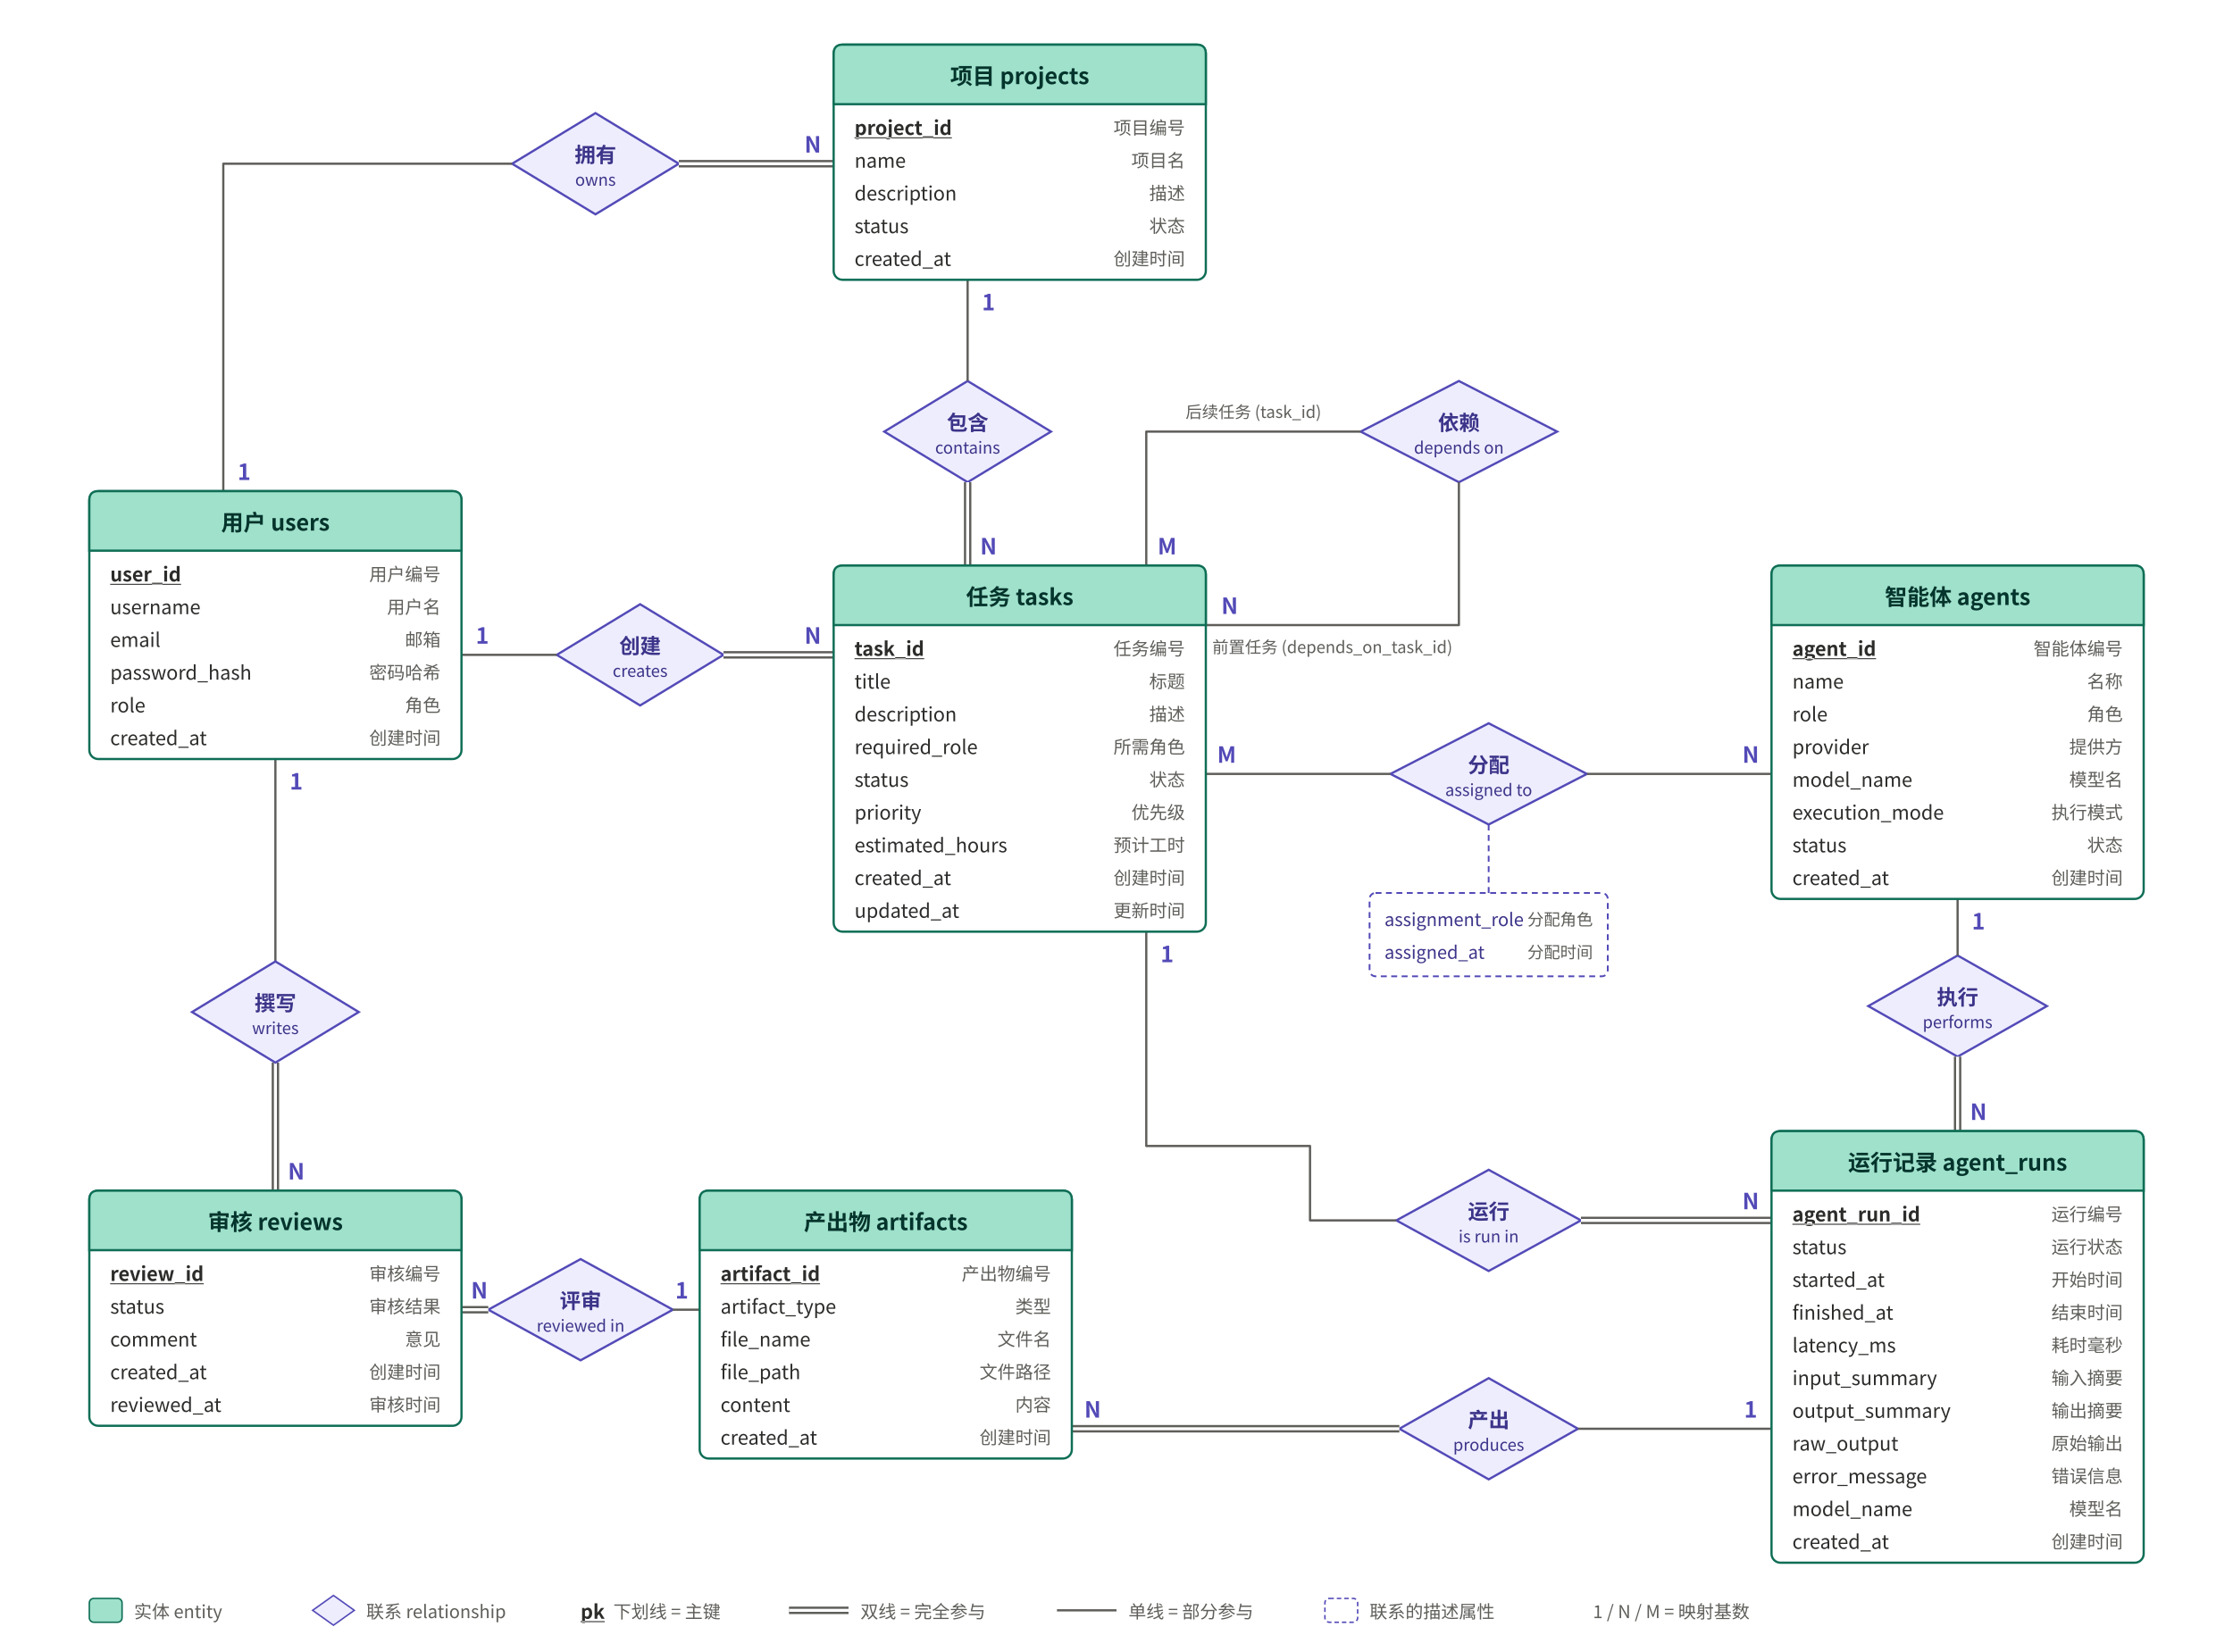
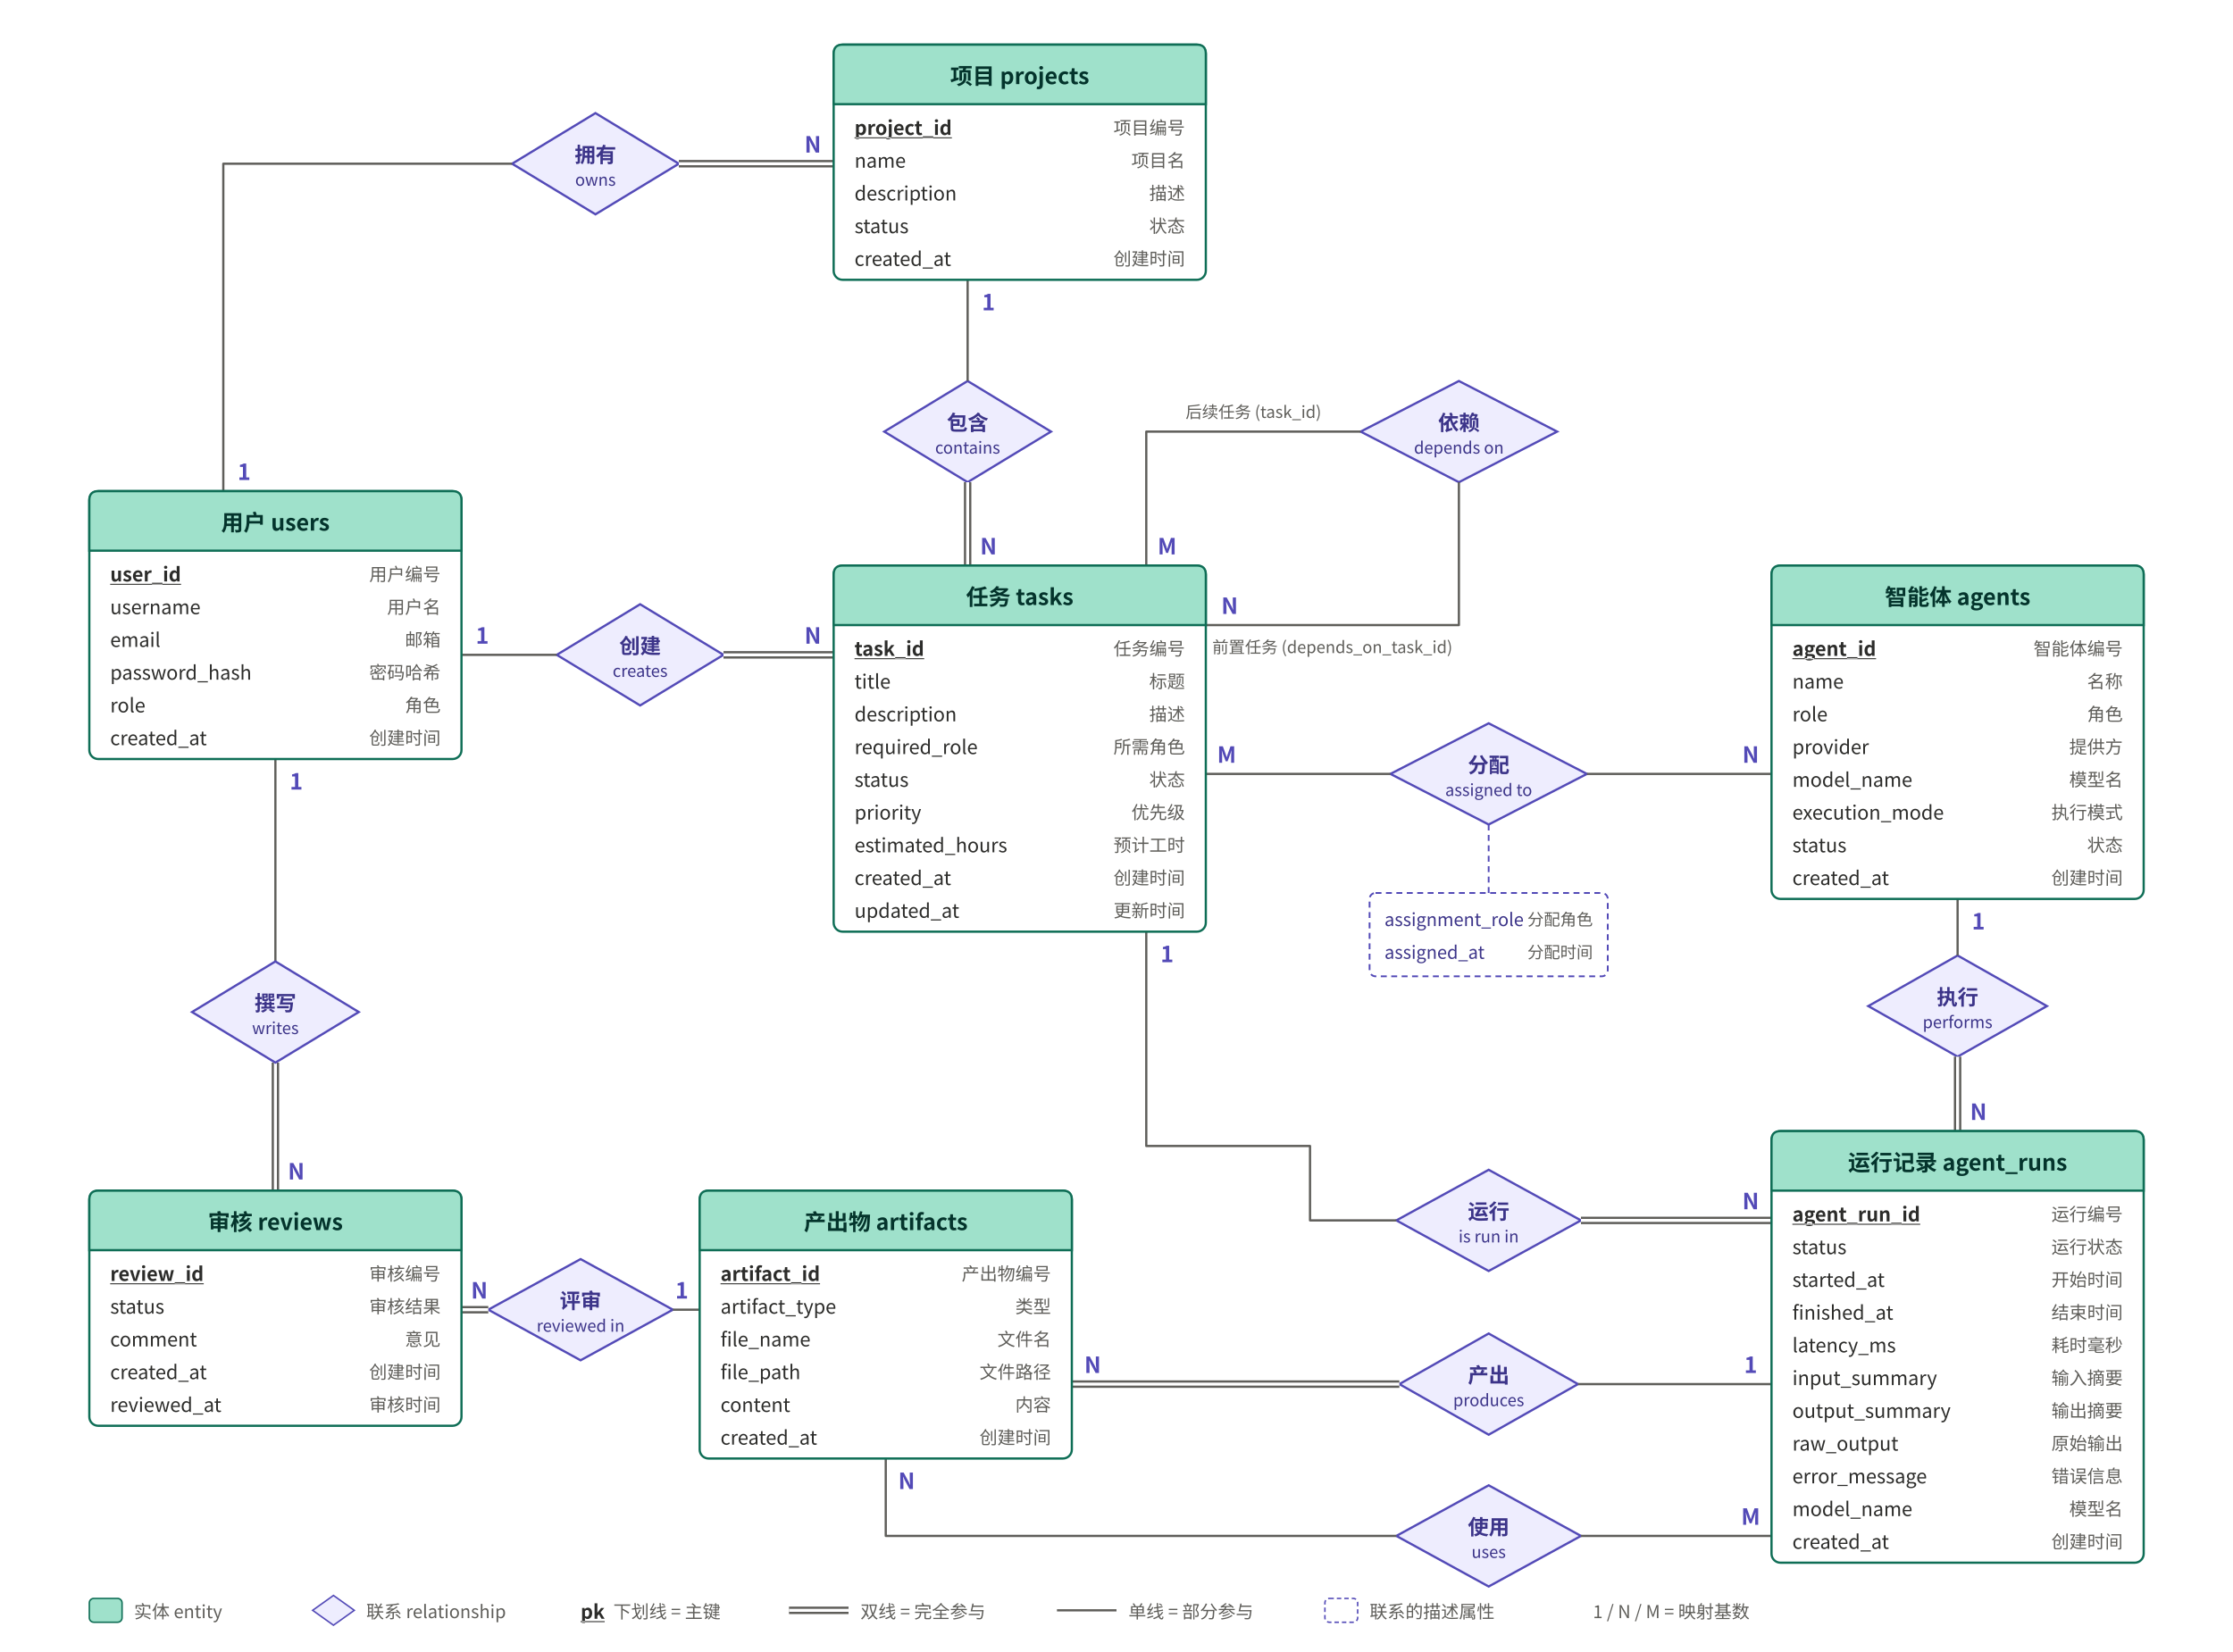
<svg xmlns="http://www.w3.org/2000/svg" width="1500" height="1110" viewBox="0 0 1500 1110" font-family="'PingFang SC','Microsoft YaHei','Noto Sans CJK SC','Noto Sans SC',sans-serif">
  <rect width="1500" height="1110" fill="#FFFFFF" />
  <path d="M185 510 L185 646" fill="none" stroke="#5F5E5A" stroke-width="1.5" stroke-linejoin="round" />
  <path d="M185 714 L185 800" fill="none" stroke="#5F5E5A" stroke-width="5" stroke-linejoin="round" />
  <path d="M185 714 L185 800" fill="none" stroke="#FFFFFF" stroke-width="2" stroke-linejoin="round" />
  <text x="199" y="524" font-size="15" fill="#534AB7" text-anchor="middle" font-weight="700" dominant-baseline="central">1</text>
  <text x="199" y="786" font-size="15" fill="#534AB7" text-anchor="middle" font-weight="700" dominant-baseline="central">N</text>
  <polygon points="344,110 400,76 456,110 400,144" fill="#EEEDFE" stroke="#534AB7" stroke-width="1.5" />
  <text x="400" y="103" font-size="14" fill="#3C3489" text-anchor="middle" font-weight="700" dominant-baseline="central">拥有</text>
  <text x="400" y="120" font-size="11" fill="#3C3489" text-anchor="middle" font-weight="400" dominant-baseline="central">owns</text>
  <path d="M150 330 L150 110 L344 110" fill="none" stroke="#5F5E5A" stroke-width="1.5" stroke-linejoin="round" />
  <path d="M456 110 L560 110" fill="none" stroke="#5F5E5A" stroke-width="5" stroke-linejoin="round" />
  <path d="M456 110 L560 110" fill="none" stroke="#FFFFFF" stroke-width="2" stroke-linejoin="round" />
  <text x="164" y="316" font-size="15" fill="#534AB7" text-anchor="middle" font-weight="700" dominant-baseline="central">1</text>
  <text x="546" y="96" font-size="15" fill="#534AB7" text-anchor="middle" font-weight="700" dominant-baseline="central">N</text>
  <polygon points="374,440 430,406 486,440 430,474" fill="#EEEDFE" stroke="#534AB7" stroke-width="1.5" />
  <text x="430" y="433" font-size="14" fill="#3C3489" text-anchor="middle" font-weight="700" dominant-baseline="central">创建</text>
  <text x="430" y="450" font-size="11" fill="#3C3489" text-anchor="middle" font-weight="400" dominant-baseline="central">creates</text>
  <path d="M310 440 L374 440" fill="none" stroke="#5F5E5A" stroke-width="1.5" stroke-linejoin="round" />
  <path d="M486 440 L560 440" fill="none" stroke="#5F5E5A" stroke-width="5" stroke-linejoin="round" />
  <path d="M486 440 L560 440" fill="none" stroke="#FFFFFF" stroke-width="2" stroke-linejoin="round" />
  <text x="324" y="426" font-size="15" fill="#534AB7" text-anchor="middle" font-weight="700" dominant-baseline="central">1</text>
  <text x="546" y="426" font-size="15" fill="#534AB7" text-anchor="middle" font-weight="700" dominant-baseline="central">N</text>
  <polygon points="594,290 650,256 706,290 650,324" fill="#EEEDFE" stroke="#534AB7" stroke-width="1.5" />
  <text x="650" y="283" font-size="14" fill="#3C3489" text-anchor="middle" font-weight="700" dominant-baseline="central">包含</text>
  <text x="650" y="300" font-size="11" fill="#3C3489" text-anchor="middle" font-weight="400" dominant-baseline="central">contains</text>
  <path d="M650 188 L650 256" fill="none" stroke="#5F5E5A" stroke-width="1.5" stroke-linejoin="round" />
  <path d="M650 324 L650 380" fill="none" stroke="#5F5E5A" stroke-width="5" stroke-linejoin="round" />
  <path d="M650 324 L650 380" fill="none" stroke="#FFFFFF" stroke-width="2" stroke-linejoin="round" />
  <text x="664" y="202" font-size="15" fill="#534AB7" text-anchor="middle" font-weight="700" dominant-baseline="central">1</text>
  <text x="664" y="366" font-size="15" fill="#534AB7" text-anchor="middle" font-weight="700" dominant-baseline="central">N</text>
  <polygon points="914,290 980,256 1046,290 980,324" fill="#EEEDFE" stroke="#534AB7" stroke-width="1.5" />
  <text x="980" y="283" font-size="14" fill="#3C3489" text-anchor="middle" font-weight="700" dominant-baseline="central">依赖</text>
  <text x="980" y="300" font-size="11" fill="#3C3489" text-anchor="middle" font-weight="400" dominant-baseline="central">depends on</text>
  <path d="M770 380 L770 290 L914 290" fill="none" stroke="#5F5E5A" stroke-width="1.5" stroke-linejoin="round" />
  <path d="M810 420 L980 420 L980 324" fill="none" stroke="#5F5E5A" stroke-width="1.5" stroke-linejoin="round" />
  <text x="784" y="366" font-size="15" fill="#534AB7" text-anchor="middle" font-weight="700" dominant-baseline="central">M</text>
  <text x="842" y="276" font-size="11" fill="#5F5E5A" text-anchor="middle" font-weight="400" dominant-baseline="central">后续任务 (task_id)</text>
  <text x="826" y="406" font-size="15" fill="#534AB7" text-anchor="middle" font-weight="700" dominant-baseline="central">N</text>
  <text x="895" y="434" font-size="11" fill="#5F5E5A" text-anchor="middle" font-weight="400" dominant-baseline="central">前置任务 (depends_on_task_id)</text>
  <polygon points="934,520 1000,486 1066,520 1000,554" fill="#EEEDFE" stroke="#534AB7" stroke-width="1.5" />
  <text x="1000" y="513" font-size="14" fill="#3C3489" text-anchor="middle" font-weight="700" dominant-baseline="central">分配</text>
  <text x="1000" y="530" font-size="11" fill="#3C3489" text-anchor="middle" font-weight="400" dominant-baseline="central">assigned to</text>
  <path d="M810 520 L934 520" fill="none" stroke="#5F5E5A" stroke-width="1.5" stroke-linejoin="round" />
  <path d="M1066 520 L1190 520" fill="none" stroke="#5F5E5A" stroke-width="1.5" stroke-linejoin="round" />
  <text x="824" y="506" font-size="15" fill="#534AB7" text-anchor="middle" font-weight="700" dominant-baseline="central">M</text>
  <text x="1176" y="506" font-size="15" fill="#534AB7" text-anchor="middle" font-weight="700" dominant-baseline="central">N</text>
  <line x1="1000" y1="554" x2="1000" y2="600" stroke="#534AB7" stroke-width="1.2" stroke-dasharray="4 3" />
  <rect x="920" y="600" width="160" height="56" rx="4" fill="#FFFFFF" stroke="#534AB7" stroke-width="1.2" stroke-dasharray="4 3" />
  <text x="930" y="617" font-size="12" fill="#3C3489" text-anchor="start" font-weight="400" dominant-baseline="central">assignment_role</text>
  <text x="1070" y="617" font-size="11" fill="#5F5E5A" text-anchor="end" font-weight="400" dominant-baseline="central">分配角色</text>
  <text x="930" y="639" font-size="12" fill="#3C3489" text-anchor="start" font-weight="400" dominant-baseline="central">assigned_at</text>
  <text x="1070" y="639" font-size="11" fill="#5F5E5A" text-anchor="end" font-weight="400" dominant-baseline="central">分配时间</text>
  <polygon points="938,820 1000,786 1062,820 1000,854" fill="#EEEDFE" stroke="#534AB7" stroke-width="1.5" />
  <text x="1000" y="813" font-size="14" fill="#3C3489" text-anchor="middle" font-weight="700" dominant-baseline="central">运行</text>
  <text x="1000" y="830" font-size="11" fill="#3C3489" text-anchor="middle" font-weight="400" dominant-baseline="central">is run in</text>
  <path d="M770 626 L770 770 L880 770 L880 820 L938 820" fill="none" stroke="#5F5E5A" stroke-width="1.5" stroke-linejoin="round" />
  <path d="M1062 820 L1190 820" fill="none" stroke="#5F5E5A" stroke-width="5" stroke-linejoin="round" />
  <path d="M1062 820 L1190 820" fill="none" stroke="#FFFFFF" stroke-width="2" stroke-linejoin="round" />
  <text x="784" y="640" font-size="15" fill="#534AB7" text-anchor="middle" font-weight="700" dominant-baseline="central">1</text>
  <text x="1176" y="806" font-size="15" fill="#534AB7" text-anchor="middle" font-weight="700" dominant-baseline="central">N</text>
  <polygon points="1255,676 1315,642 1375,676 1315,710" fill="#EEEDFE" stroke="#534AB7" stroke-width="1.5" />
  <text x="1315" y="669" font-size="14" fill="#3C3489" text-anchor="middle" font-weight="700" dominant-baseline="central">执行</text>
  <text x="1315" y="686" font-size="11" fill="#3C3489" text-anchor="middle" font-weight="400" dominant-baseline="central">performs</text>
  <path d="M1315 604 L1315 642" fill="none" stroke="#5F5E5A" stroke-width="1.5" stroke-linejoin="round" />
  <path d="M1315 710 L1315 760" fill="none" stroke="#5F5E5A" stroke-width="5" stroke-linejoin="round" />
  <path d="M1315 710 L1315 760" fill="none" stroke="#FFFFFF" stroke-width="2" stroke-linejoin="round" />
  <text x="1329" y="618" font-size="15" fill="#534AB7" text-anchor="middle" font-weight="700" dominant-baseline="central">1</text>
  <text x="1329" y="746" font-size="15" fill="#534AB7" text-anchor="middle" font-weight="700" dominant-baseline="central">N</text>
-   <polygon points="940,960 1000,926 1060,960 1000,994" fill="#EEEDFE" stroke="#534AB7" stroke-width="1.5" />
-   <text x="1000" y="953" font-size="14" fill="#3C3489" text-anchor="middle" font-weight="700" dominant-baseline="central">产出</text>
-   <text x="1000" y="970" font-size="11" fill="#3C3489" text-anchor="middle" font-weight="400" dominant-baseline="central">produces</text>
-   <path d="M1190 960 L1060 960" fill="none" stroke="#5F5E5A" stroke-width="1.5" stroke-linejoin="round" />
-   <path d="M940 960 L720 960" fill="none" stroke="#5F5E5A" stroke-width="5" stroke-linejoin="round" />
-   <path d="M940 960 L720 960" fill="none" stroke="#FFFFFF" stroke-width="2" stroke-linejoin="round" />
-   <text x="1176" y="946" font-size="15" fill="#534AB7" text-anchor="middle" font-weight="700" dominant-baseline="central">1</text>
-   <text x="734" y="946" font-size="15" fill="#534AB7" text-anchor="middle" font-weight="700" dominant-baseline="central">N</text>
+   <polygon points="940,930 1000,896 1060,930 1000,964" fill="#EEEDFE" stroke="#534AB7" stroke-width="1.5" />
+   <text x="1000" y="923" font-size="14" fill="#3C3489" text-anchor="middle" font-weight="700" dominant-baseline="central">产出</text>
+   <text x="1000" y="940" font-size="11" fill="#3C3489" text-anchor="middle" font-weight="400" dominant-baseline="central">produces</text>
+   <path d="M1190 930 L1060 930" fill="none" stroke="#5F5E5A" stroke-width="1.5" stroke-linejoin="round" />
+   <path d="M940 930 L720 930" fill="none" stroke="#5F5E5A" stroke-width="5" stroke-linejoin="round" />
+   <path d="M940 930 L720 930" fill="none" stroke="#FFFFFF" stroke-width="2" stroke-linejoin="round" />
+   <text x="1176" y="916" font-size="15" fill="#534AB7" text-anchor="middle" font-weight="700" dominant-baseline="central">1</text>
+   <text x="734" y="916" font-size="15" fill="#534AB7" text-anchor="middle" font-weight="700" dominant-baseline="central">N</text>
+   <polygon points="938,1032 1000,998 1062,1032 1000,1066" fill="#EEEDFE" stroke="#534AB7" stroke-width="1.5" />
+   <text x="1000" y="1025" font-size="14" fill="#3C3489" text-anchor="middle" font-weight="700" dominant-baseline="central">使用</text>
+   <text x="1000" y="1042" font-size="11" fill="#3C3489" text-anchor="middle" font-weight="400" dominant-baseline="central">uses</text>
+   <path d="M1190 1032 L1062 1032" fill="none" stroke="#5F5E5A" stroke-width="1.5" stroke-linejoin="round" />
+   <path d="M938 1032 L595 1032 L595 980" fill="none" stroke="#5F5E5A" stroke-width="1.5" stroke-linejoin="round" />
+   <text x="1176" y="1018" font-size="15" fill="#534AB7" text-anchor="middle" font-weight="700" dominant-baseline="central">M</text>
+   <text x="609" y="994" font-size="15" fill="#534AB7" text-anchor="middle" font-weight="700" dominant-baseline="central">N</text>
  <polygon points="328,880 390,846 452,880 390,914" fill="#EEEDFE" stroke="#534AB7" stroke-width="1.5" />
  <text x="390" y="873" font-size="14" fill="#3C3489" text-anchor="middle" font-weight="700" dominant-baseline="central">评审</text>
  <text x="390" y="890" font-size="11" fill="#3C3489" text-anchor="middle" font-weight="400" dominant-baseline="central">reviewed in</text>
  <path d="M470 880 L452 880" fill="none" stroke="#5F5E5A" stroke-width="1.5" stroke-linejoin="round" />
  <path d="M328 880 L310 880" fill="none" stroke="#5F5E5A" stroke-width="5" stroke-linejoin="round" />
  <path d="M328 880 L310 880" fill="none" stroke="#FFFFFF" stroke-width="2" stroke-linejoin="round" />
  <text x="458" y="866" font-size="15" fill="#534AB7" text-anchor="middle" font-weight="700" dominant-baseline="central">1</text>
  <text x="322" y="866" font-size="15" fill="#534AB7" text-anchor="middle" font-weight="700" dominant-baseline="central">N</text>
  <polygon points="129,680 185,646 241,680 185,714" fill="#EEEDFE" stroke="#534AB7" stroke-width="1.5" />
  <text x="185" y="673" font-size="14" fill="#3C3489" text-anchor="middle" font-weight="700" dominant-baseline="central">撰写</text>
  <text x="185" y="690" font-size="11" fill="#3C3489" text-anchor="middle" font-weight="400" dominant-baseline="central">writes</text>
  <rect x="60" y="330" width="250" height="180" rx="6" fill="#FFFFFF" stroke="#0F6E56" stroke-width="1.5" />
  <path d="M60 370 V336 Q60 330 66 330 H304 Q310 330 310 336 V370 Z" fill="#9FE1CB" stroke="#0F6E56" stroke-width="1.5" />
  <text x="185.0" y="350.0" font-size="15" fill="#04342C" text-anchor="middle" font-weight="700" dominant-baseline="central">用户  users</text>
  <text x="74" y="385.0" font-size="13" fill="#2C2C2A" text-anchor="start" font-weight="700" dominant-baseline="central" text-decoration="underline">user_id</text>
  <text x="296" y="385.0" font-size="12" fill="#5F5E5A" text-anchor="end" font-weight="400" dominant-baseline="central">用户编号</text>
  <text x="74" y="407.0" font-size="13" fill="#2C2C2A" text-anchor="start" font-weight="400" dominant-baseline="central">username</text>
  <text x="296" y="407.0" font-size="12" fill="#5F5E5A" text-anchor="end" font-weight="400" dominant-baseline="central">用户名</text>
  <text x="74" y="429.0" font-size="13" fill="#2C2C2A" text-anchor="start" font-weight="400" dominant-baseline="central">email</text>
  <text x="296" y="429.0" font-size="12" fill="#5F5E5A" text-anchor="end" font-weight="400" dominant-baseline="central">邮箱</text>
  <text x="74" y="451.0" font-size="13" fill="#2C2C2A" text-anchor="start" font-weight="400" dominant-baseline="central">password_hash</text>
  <text x="296" y="451.0" font-size="12" fill="#5F5E5A" text-anchor="end" font-weight="400" dominant-baseline="central">密码哈希</text>
  <text x="74" y="473.0" font-size="13" fill="#2C2C2A" text-anchor="start" font-weight="400" dominant-baseline="central">role</text>
  <text x="296" y="473.0" font-size="12" fill="#5F5E5A" text-anchor="end" font-weight="400" dominant-baseline="central">角色</text>
  <text x="74" y="495.0" font-size="13" fill="#2C2C2A" text-anchor="start" font-weight="400" dominant-baseline="central">created_at</text>
  <text x="296" y="495.0" font-size="12" fill="#5F5E5A" text-anchor="end" font-weight="400" dominant-baseline="central">创建时间</text>
  <rect x="560" y="30" width="250" height="158" rx="6" fill="#FFFFFF" stroke="#0F6E56" stroke-width="1.5" />
  <path d="M560 70 V36 Q560 30 566 30 H804 Q810 30 810 36 V70 Z" fill="#9FE1CB" stroke="#0F6E56" stroke-width="1.5" />
  <text x="685.0" y="50.0" font-size="15" fill="#04342C" text-anchor="middle" font-weight="700" dominant-baseline="central">项目  projects</text>
  <text x="574" y="85.0" font-size="13" fill="#2C2C2A" text-anchor="start" font-weight="700" dominant-baseline="central" text-decoration="underline">project_id</text>
  <text x="796" y="85.0" font-size="12" fill="#5F5E5A" text-anchor="end" font-weight="400" dominant-baseline="central">项目编号</text>
  <text x="574" y="107.0" font-size="13" fill="#2C2C2A" text-anchor="start" font-weight="400" dominant-baseline="central">name</text>
  <text x="796" y="107.0" font-size="12" fill="#5F5E5A" text-anchor="end" font-weight="400" dominant-baseline="central">项目名</text>
  <text x="574" y="129.0" font-size="13" fill="#2C2C2A" text-anchor="start" font-weight="400" dominant-baseline="central">description</text>
  <text x="796" y="129.0" font-size="12" fill="#5F5E5A" text-anchor="end" font-weight="400" dominant-baseline="central">描述</text>
  <text x="574" y="151.0" font-size="13" fill="#2C2C2A" text-anchor="start" font-weight="400" dominant-baseline="central">status</text>
  <text x="796" y="151.0" font-size="12" fill="#5F5E5A" text-anchor="end" font-weight="400" dominant-baseline="central">状态</text>
  <text x="574" y="173.0" font-size="13" fill="#2C2C2A" text-anchor="start" font-weight="400" dominant-baseline="central">created_at</text>
  <text x="796" y="173.0" font-size="12" fill="#5F5E5A" text-anchor="end" font-weight="400" dominant-baseline="central">创建时间</text>
  <rect x="560" y="380" width="250" height="246" rx="6" fill="#FFFFFF" stroke="#0F6E56" stroke-width="1.5" />
  <path d="M560 420 V386 Q560 380 566 380 H804 Q810 380 810 386 V420 Z" fill="#9FE1CB" stroke="#0F6E56" stroke-width="1.5" />
  <text x="685.0" y="400.0" font-size="15" fill="#04342C" text-anchor="middle" font-weight="700" dominant-baseline="central">任务  tasks</text>
  <text x="574" y="435.0" font-size="13" fill="#2C2C2A" text-anchor="start" font-weight="700" dominant-baseline="central" text-decoration="underline">task_id</text>
  <text x="796" y="435.0" font-size="12" fill="#5F5E5A" text-anchor="end" font-weight="400" dominant-baseline="central">任务编号</text>
  <text x="574" y="457.0" font-size="13" fill="#2C2C2A" text-anchor="start" font-weight="400" dominant-baseline="central">title</text>
  <text x="796" y="457.0" font-size="12" fill="#5F5E5A" text-anchor="end" font-weight="400" dominant-baseline="central">标题</text>
  <text x="574" y="479.0" font-size="13" fill="#2C2C2A" text-anchor="start" font-weight="400" dominant-baseline="central">description</text>
  <text x="796" y="479.0" font-size="12" fill="#5F5E5A" text-anchor="end" font-weight="400" dominant-baseline="central">描述</text>
  <text x="574" y="501.0" font-size="13" fill="#2C2C2A" text-anchor="start" font-weight="400" dominant-baseline="central">required_role</text>
  <text x="796" y="501.0" font-size="12" fill="#5F5E5A" text-anchor="end" font-weight="400" dominant-baseline="central">所需角色</text>
  <text x="574" y="523.0" font-size="13" fill="#2C2C2A" text-anchor="start" font-weight="400" dominant-baseline="central">status</text>
  <text x="796" y="523.0" font-size="12" fill="#5F5E5A" text-anchor="end" font-weight="400" dominant-baseline="central">状态</text>
  <text x="574" y="545.0" font-size="13" fill="#2C2C2A" text-anchor="start" font-weight="400" dominant-baseline="central">priority</text>
  <text x="796" y="545.0" font-size="12" fill="#5F5E5A" text-anchor="end" font-weight="400" dominant-baseline="central">优先级</text>
  <text x="574" y="567.0" font-size="13" fill="#2C2C2A" text-anchor="start" font-weight="400" dominant-baseline="central">estimated_hours</text>
  <text x="796" y="567.0" font-size="12" fill="#5F5E5A" text-anchor="end" font-weight="400" dominant-baseline="central">预计工时</text>
  <text x="574" y="589.0" font-size="13" fill="#2C2C2A" text-anchor="start" font-weight="400" dominant-baseline="central">created_at</text>
  <text x="796" y="589.0" font-size="12" fill="#5F5E5A" text-anchor="end" font-weight="400" dominant-baseline="central">创建时间</text>
  <text x="574" y="611.0" font-size="13" fill="#2C2C2A" text-anchor="start" font-weight="400" dominant-baseline="central">updated_at</text>
  <text x="796" y="611.0" font-size="12" fill="#5F5E5A" text-anchor="end" font-weight="400" dominant-baseline="central">更新时间</text>
  <rect x="1190" y="380" width="250" height="224" rx="6" fill="#FFFFFF" stroke="#0F6E56" stroke-width="1.5" />
  <path d="M1190 420 V386 Q1190 380 1196 380 H1434 Q1440 380 1440 386 V420 Z" fill="#9FE1CB" stroke="#0F6E56" stroke-width="1.5" />
  <text x="1315.0" y="400.0" font-size="15" fill="#04342C" text-anchor="middle" font-weight="700" dominant-baseline="central">智能体  agents</text>
  <text x="1204" y="435.0" font-size="13" fill="#2C2C2A" text-anchor="start" font-weight="700" dominant-baseline="central" text-decoration="underline">agent_id</text>
  <text x="1426" y="435.0" font-size="12" fill="#5F5E5A" text-anchor="end" font-weight="400" dominant-baseline="central">智能体编号</text>
  <text x="1204" y="457.0" font-size="13" fill="#2C2C2A" text-anchor="start" font-weight="400" dominant-baseline="central">name</text>
  <text x="1426" y="457.0" font-size="12" fill="#5F5E5A" text-anchor="end" font-weight="400" dominant-baseline="central">名称</text>
  <text x="1204" y="479.0" font-size="13" fill="#2C2C2A" text-anchor="start" font-weight="400" dominant-baseline="central">role</text>
  <text x="1426" y="479.0" font-size="12" fill="#5F5E5A" text-anchor="end" font-weight="400" dominant-baseline="central">角色</text>
  <text x="1204" y="501.0" font-size="13" fill="#2C2C2A" text-anchor="start" font-weight="400" dominant-baseline="central">provider</text>
  <text x="1426" y="501.0" font-size="12" fill="#5F5E5A" text-anchor="end" font-weight="400" dominant-baseline="central">提供方</text>
  <text x="1204" y="523.0" font-size="13" fill="#2C2C2A" text-anchor="start" font-weight="400" dominant-baseline="central">model_name</text>
  <text x="1426" y="523.0" font-size="12" fill="#5F5E5A" text-anchor="end" font-weight="400" dominant-baseline="central">模型名</text>
  <text x="1204" y="545.0" font-size="13" fill="#2C2C2A" text-anchor="start" font-weight="400" dominant-baseline="central">execution_mode</text>
  <text x="1426" y="545.0" font-size="12" fill="#5F5E5A" text-anchor="end" font-weight="400" dominant-baseline="central">执行模式</text>
  <text x="1204" y="567.0" font-size="13" fill="#2C2C2A" text-anchor="start" font-weight="400" dominant-baseline="central">status</text>
  <text x="1426" y="567.0" font-size="12" fill="#5F5E5A" text-anchor="end" font-weight="400" dominant-baseline="central">状态</text>
  <text x="1204" y="589.0" font-size="13" fill="#2C2C2A" text-anchor="start" font-weight="400" dominant-baseline="central">created_at</text>
  <text x="1426" y="589.0" font-size="12" fill="#5F5E5A" text-anchor="end" font-weight="400" dominant-baseline="central">创建时间</text>
  <rect x="1190" y="760" width="250" height="290" rx="6" fill="#FFFFFF" stroke="#0F6E56" stroke-width="1.5" />
  <path d="M1190 800 V766 Q1190 760 1196 760 H1434 Q1440 760 1440 766 V800 Z" fill="#9FE1CB" stroke="#0F6E56" stroke-width="1.5" />
  <text x="1315.0" y="780.0" font-size="15" fill="#04342C" text-anchor="middle" font-weight="700" dominant-baseline="central">运行记录  agent_runs</text>
  <text x="1204" y="815.0" font-size="13" fill="#2C2C2A" text-anchor="start" font-weight="700" dominant-baseline="central" text-decoration="underline">agent_run_id</text>
  <text x="1426" y="815.0" font-size="12" fill="#5F5E5A" text-anchor="end" font-weight="400" dominant-baseline="central">运行编号</text>
  <text x="1204" y="837.0" font-size="13" fill="#2C2C2A" text-anchor="start" font-weight="400" dominant-baseline="central">status</text>
  <text x="1426" y="837.0" font-size="12" fill="#5F5E5A" text-anchor="end" font-weight="400" dominant-baseline="central">运行状态</text>
  <text x="1204" y="859.0" font-size="13" fill="#2C2C2A" text-anchor="start" font-weight="400" dominant-baseline="central">started_at</text>
  <text x="1426" y="859.0" font-size="12" fill="#5F5E5A" text-anchor="end" font-weight="400" dominant-baseline="central">开始时间</text>
  <text x="1204" y="881.0" font-size="13" fill="#2C2C2A" text-anchor="start" font-weight="400" dominant-baseline="central">finished_at</text>
  <text x="1426" y="881.0" font-size="12" fill="#5F5E5A" text-anchor="end" font-weight="400" dominant-baseline="central">结束时间</text>
  <text x="1204" y="903.0" font-size="13" fill="#2C2C2A" text-anchor="start" font-weight="400" dominant-baseline="central">latency_ms</text>
  <text x="1426" y="903.0" font-size="12" fill="#5F5E5A" text-anchor="end" font-weight="400" dominant-baseline="central">耗时毫秒</text>
  <text x="1204" y="925.0" font-size="13" fill="#2C2C2A" text-anchor="start" font-weight="400" dominant-baseline="central">input_summary</text>
  <text x="1426" y="925.0" font-size="12" fill="#5F5E5A" text-anchor="end" font-weight="400" dominant-baseline="central">输入摘要</text>
  <text x="1204" y="947.0" font-size="13" fill="#2C2C2A" text-anchor="start" font-weight="400" dominant-baseline="central">output_summary</text>
  <text x="1426" y="947.0" font-size="12" fill="#5F5E5A" text-anchor="end" font-weight="400" dominant-baseline="central">输出摘要</text>
  <text x="1204" y="969.0" font-size="13" fill="#2C2C2A" text-anchor="start" font-weight="400" dominant-baseline="central">raw_output</text>
  <text x="1426" y="969.0" font-size="12" fill="#5F5E5A" text-anchor="end" font-weight="400" dominant-baseline="central">原始输出</text>
  <text x="1204" y="991.0" font-size="13" fill="#2C2C2A" text-anchor="start" font-weight="400" dominant-baseline="central">error_message</text>
  <text x="1426" y="991.0" font-size="12" fill="#5F5E5A" text-anchor="end" font-weight="400" dominant-baseline="central">错误信息</text>
  <text x="1204" y="1013.0" font-size="13" fill="#2C2C2A" text-anchor="start" font-weight="400" dominant-baseline="central">model_name</text>
  <text x="1426" y="1013.0" font-size="12" fill="#5F5E5A" text-anchor="end" font-weight="400" dominant-baseline="central">模型名</text>
  <text x="1204" y="1035.0" font-size="13" fill="#2C2C2A" text-anchor="start" font-weight="400" dominant-baseline="central">created_at</text>
  <text x="1426" y="1035.0" font-size="12" fill="#5F5E5A" text-anchor="end" font-weight="400" dominant-baseline="central">创建时间</text>
  <rect x="470" y="800" width="250" height="180" rx="6" fill="#FFFFFF" stroke="#0F6E56" stroke-width="1.5" />
  <path d="M470 840 V806 Q470 800 476 800 H714 Q720 800 720 806 V840 Z" fill="#9FE1CB" stroke="#0F6E56" stroke-width="1.5" />
  <text x="595.0" y="820.0" font-size="15" fill="#04342C" text-anchor="middle" font-weight="700" dominant-baseline="central">产出物  artifacts</text>
  <text x="484" y="855.0" font-size="13" fill="#2C2C2A" text-anchor="start" font-weight="700" dominant-baseline="central" text-decoration="underline">artifact_id</text>
  <text x="706" y="855.0" font-size="12" fill="#5F5E5A" text-anchor="end" font-weight="400" dominant-baseline="central">产出物编号</text>
  <text x="484" y="877.0" font-size="13" fill="#2C2C2A" text-anchor="start" font-weight="400" dominant-baseline="central">artifact_type</text>
  <text x="706" y="877.0" font-size="12" fill="#5F5E5A" text-anchor="end" font-weight="400" dominant-baseline="central">类型</text>
  <text x="484" y="899.0" font-size="13" fill="#2C2C2A" text-anchor="start" font-weight="400" dominant-baseline="central">file_name</text>
  <text x="706" y="899.0" font-size="12" fill="#5F5E5A" text-anchor="end" font-weight="400" dominant-baseline="central">文件名</text>
  <text x="484" y="921.0" font-size="13" fill="#2C2C2A" text-anchor="start" font-weight="400" dominant-baseline="central">file_path</text>
  <text x="706" y="921.0" font-size="12" fill="#5F5E5A" text-anchor="end" font-weight="400" dominant-baseline="central">文件路径</text>
  <text x="484" y="943.0" font-size="13" fill="#2C2C2A" text-anchor="start" font-weight="400" dominant-baseline="central">content</text>
  <text x="706" y="943.0" font-size="12" fill="#5F5E5A" text-anchor="end" font-weight="400" dominant-baseline="central">内容</text>
  <text x="484" y="965.0" font-size="13" fill="#2C2C2A" text-anchor="start" font-weight="400" dominant-baseline="central">created_at</text>
  <text x="706" y="965.0" font-size="12" fill="#5F5E5A" text-anchor="end" font-weight="400" dominant-baseline="central">创建时间</text>
  <rect x="60" y="800" width="250" height="158" rx="6" fill="#FFFFFF" stroke="#0F6E56" stroke-width="1.5" />
  <path d="M60 840 V806 Q60 800 66 800 H304 Q310 800 310 806 V840 Z" fill="#9FE1CB" stroke="#0F6E56" stroke-width="1.5" />
  <text x="185.0" y="820.0" font-size="15" fill="#04342C" text-anchor="middle" font-weight="700" dominant-baseline="central">审核  reviews</text>
  <text x="74" y="855.0" font-size="13" fill="#2C2C2A" text-anchor="start" font-weight="700" dominant-baseline="central" text-decoration="underline">review_id</text>
  <text x="296" y="855.0" font-size="12" fill="#5F5E5A" text-anchor="end" font-weight="400" dominant-baseline="central">审核编号</text>
  <text x="74" y="877.0" font-size="13" fill="#2C2C2A" text-anchor="start" font-weight="400" dominant-baseline="central">status</text>
  <text x="296" y="877.0" font-size="12" fill="#5F5E5A" text-anchor="end" font-weight="400" dominant-baseline="central">审核结果</text>
  <text x="74" y="899.0" font-size="13" fill="#2C2C2A" text-anchor="start" font-weight="400" dominant-baseline="central">comment</text>
  <text x="296" y="899.0" font-size="12" fill="#5F5E5A" text-anchor="end" font-weight="400" dominant-baseline="central">意见</text>
  <text x="74" y="921.0" font-size="13" fill="#2C2C2A" text-anchor="start" font-weight="400" dominant-baseline="central">created_at</text>
  <text x="296" y="921.0" font-size="12" fill="#5F5E5A" text-anchor="end" font-weight="400" dominant-baseline="central">创建时间</text>
  <text x="74" y="943.0" font-size="13" fill="#2C2C2A" text-anchor="start" font-weight="400" dominant-baseline="central">reviewed_at</text>
  <text x="296" y="943.0" font-size="12" fill="#5F5E5A" text-anchor="end" font-weight="400" dominant-baseline="central">审核时间</text>
  <rect x="60" y="1074" width="22" height="16" rx="3" fill="#9FE1CB" stroke="#0F6E56" />
  <text x="90" y="1082" font-size="12" fill="#5F5E5A" text-anchor="start" font-weight="400" dominant-baseline="central">实体 entity</text>
  <polygon points="210,1082 224,1072 238,1082 224,1092" fill="#EEEDFE" stroke="#534AB7" />
  <text x="246" y="1082" font-size="12" fill="#5F5E5A" text-anchor="start" font-weight="400" dominant-baseline="central">联系 relationship</text>
  <text x="390" y="1082" font-size="13" fill="#2C2C2A" text-anchor="start" font-weight="700" dominant-baseline="central" text-decoration="underline">pk</text>
  <text x="412" y="1082" font-size="12" fill="#5F5E5A" text-anchor="start" font-weight="400" dominant-baseline="central">下划线 = 主键</text>
  <path d="M530 1082 H570" stroke="#5F5E5A" stroke-width="5" />
  <path d="M530 1082 H570" stroke="#FFFFFF" stroke-width="2" />
  <text x="578" y="1082" font-size="12" fill="#5F5E5A" text-anchor="start" font-weight="400" dominant-baseline="central">双线 = 完全参与</text>
  <path d="M710 1082 H750" stroke="#5F5E5A" stroke-width="1.5" />
  <text x="758" y="1082" font-size="12" fill="#5F5E5A" text-anchor="start" font-weight="400" dominant-baseline="central">单线 = 部分参与</text>
  <rect x="890" y="1074" width="22" height="16" rx="3" fill="#fff" stroke="#534AB7" stroke-dasharray="3 2" />
  <text x="920" y="1082" font-size="12" fill="#5F5E5A" text-anchor="start" font-weight="400" dominant-baseline="central">联系的描述属性</text>
  <text x="1070" y="1082" font-size="12" fill="#5F5E5A" text-anchor="start" font-weight="400" dominant-baseline="central">1 / N / M = 映射基数</text>
</svg>
